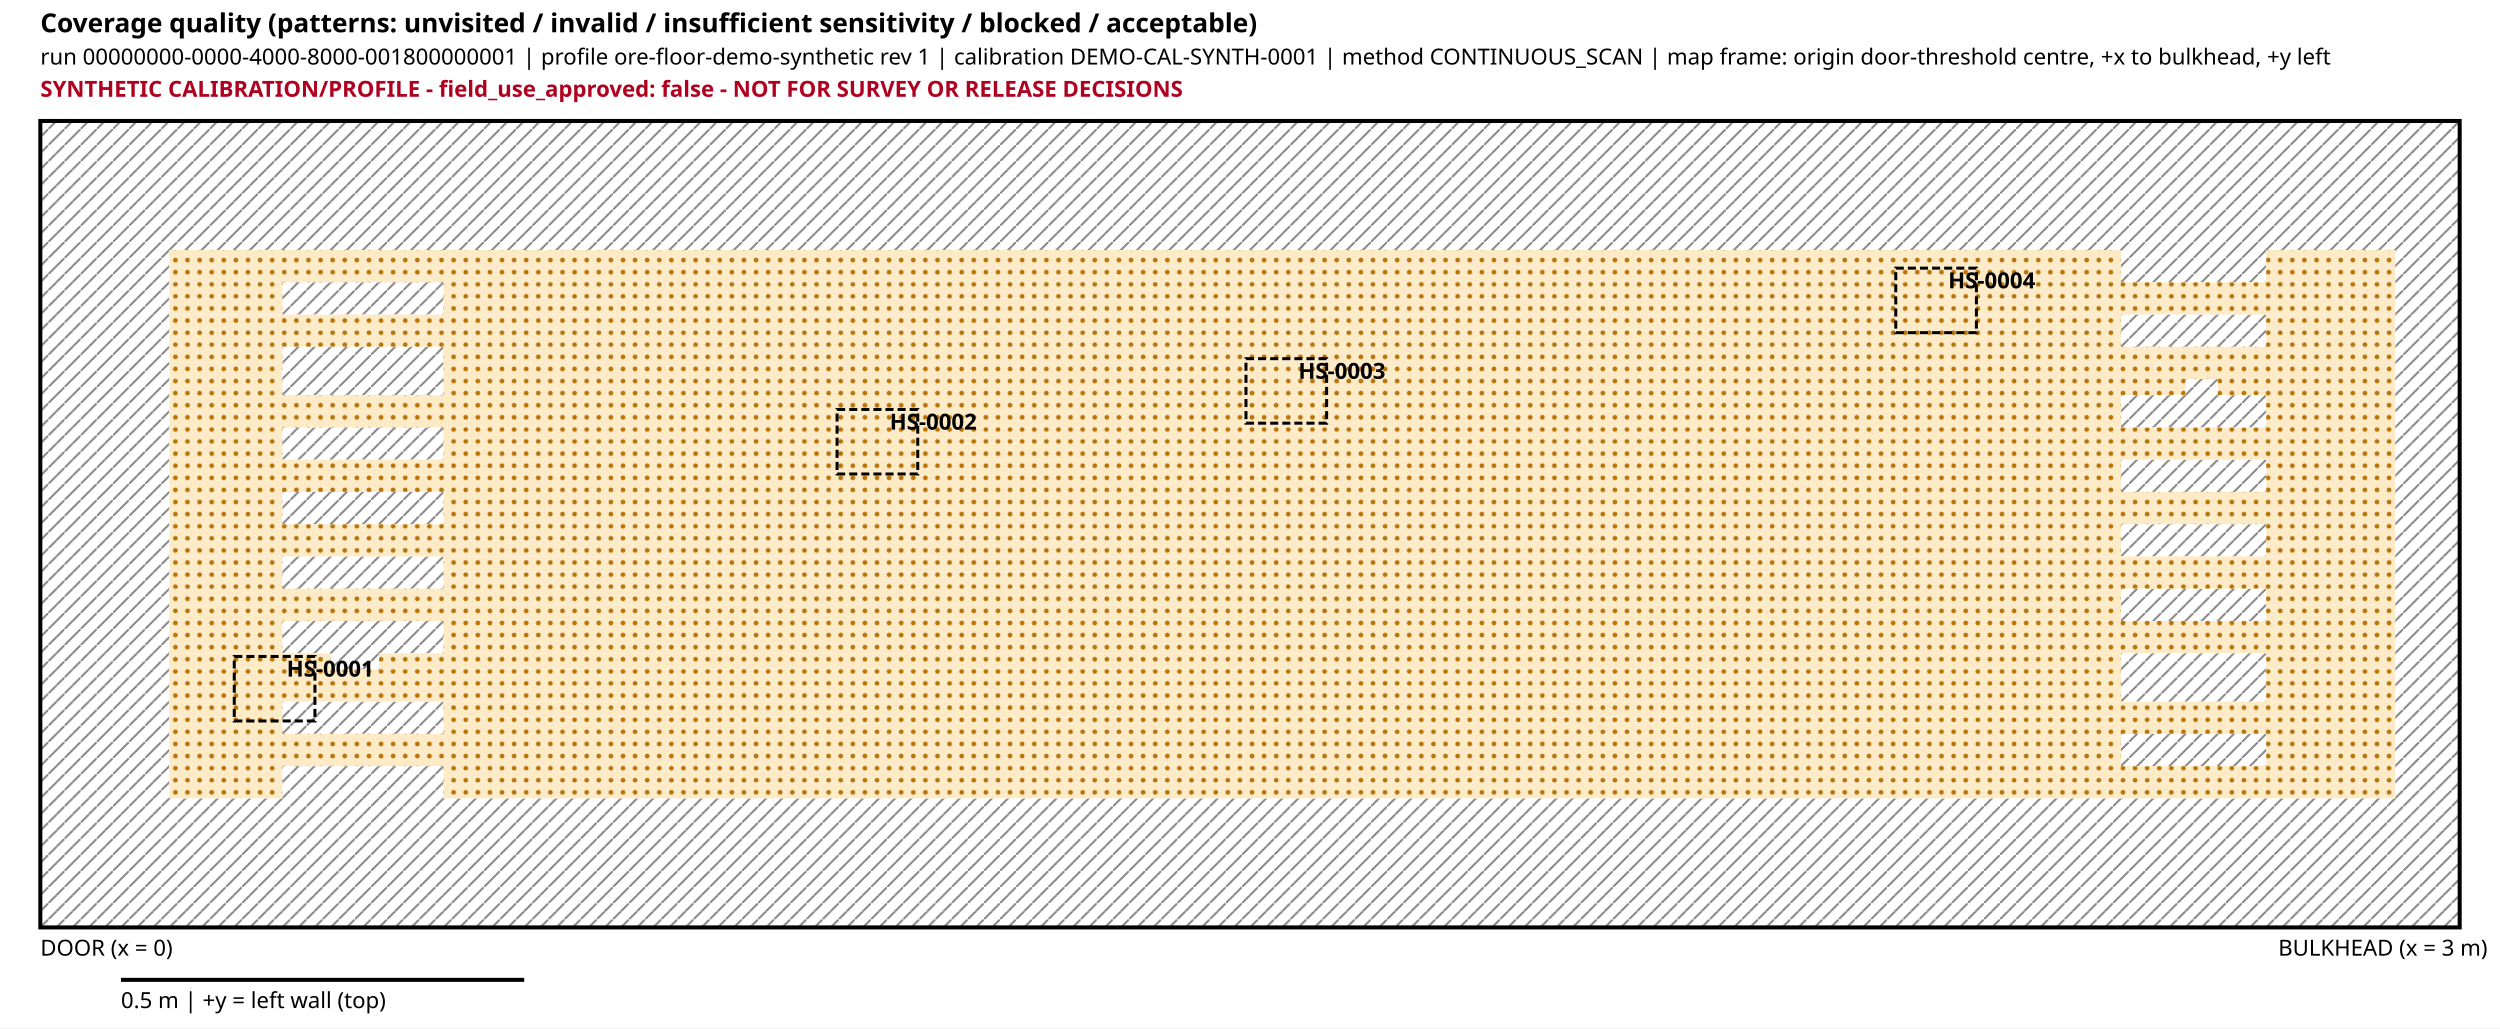
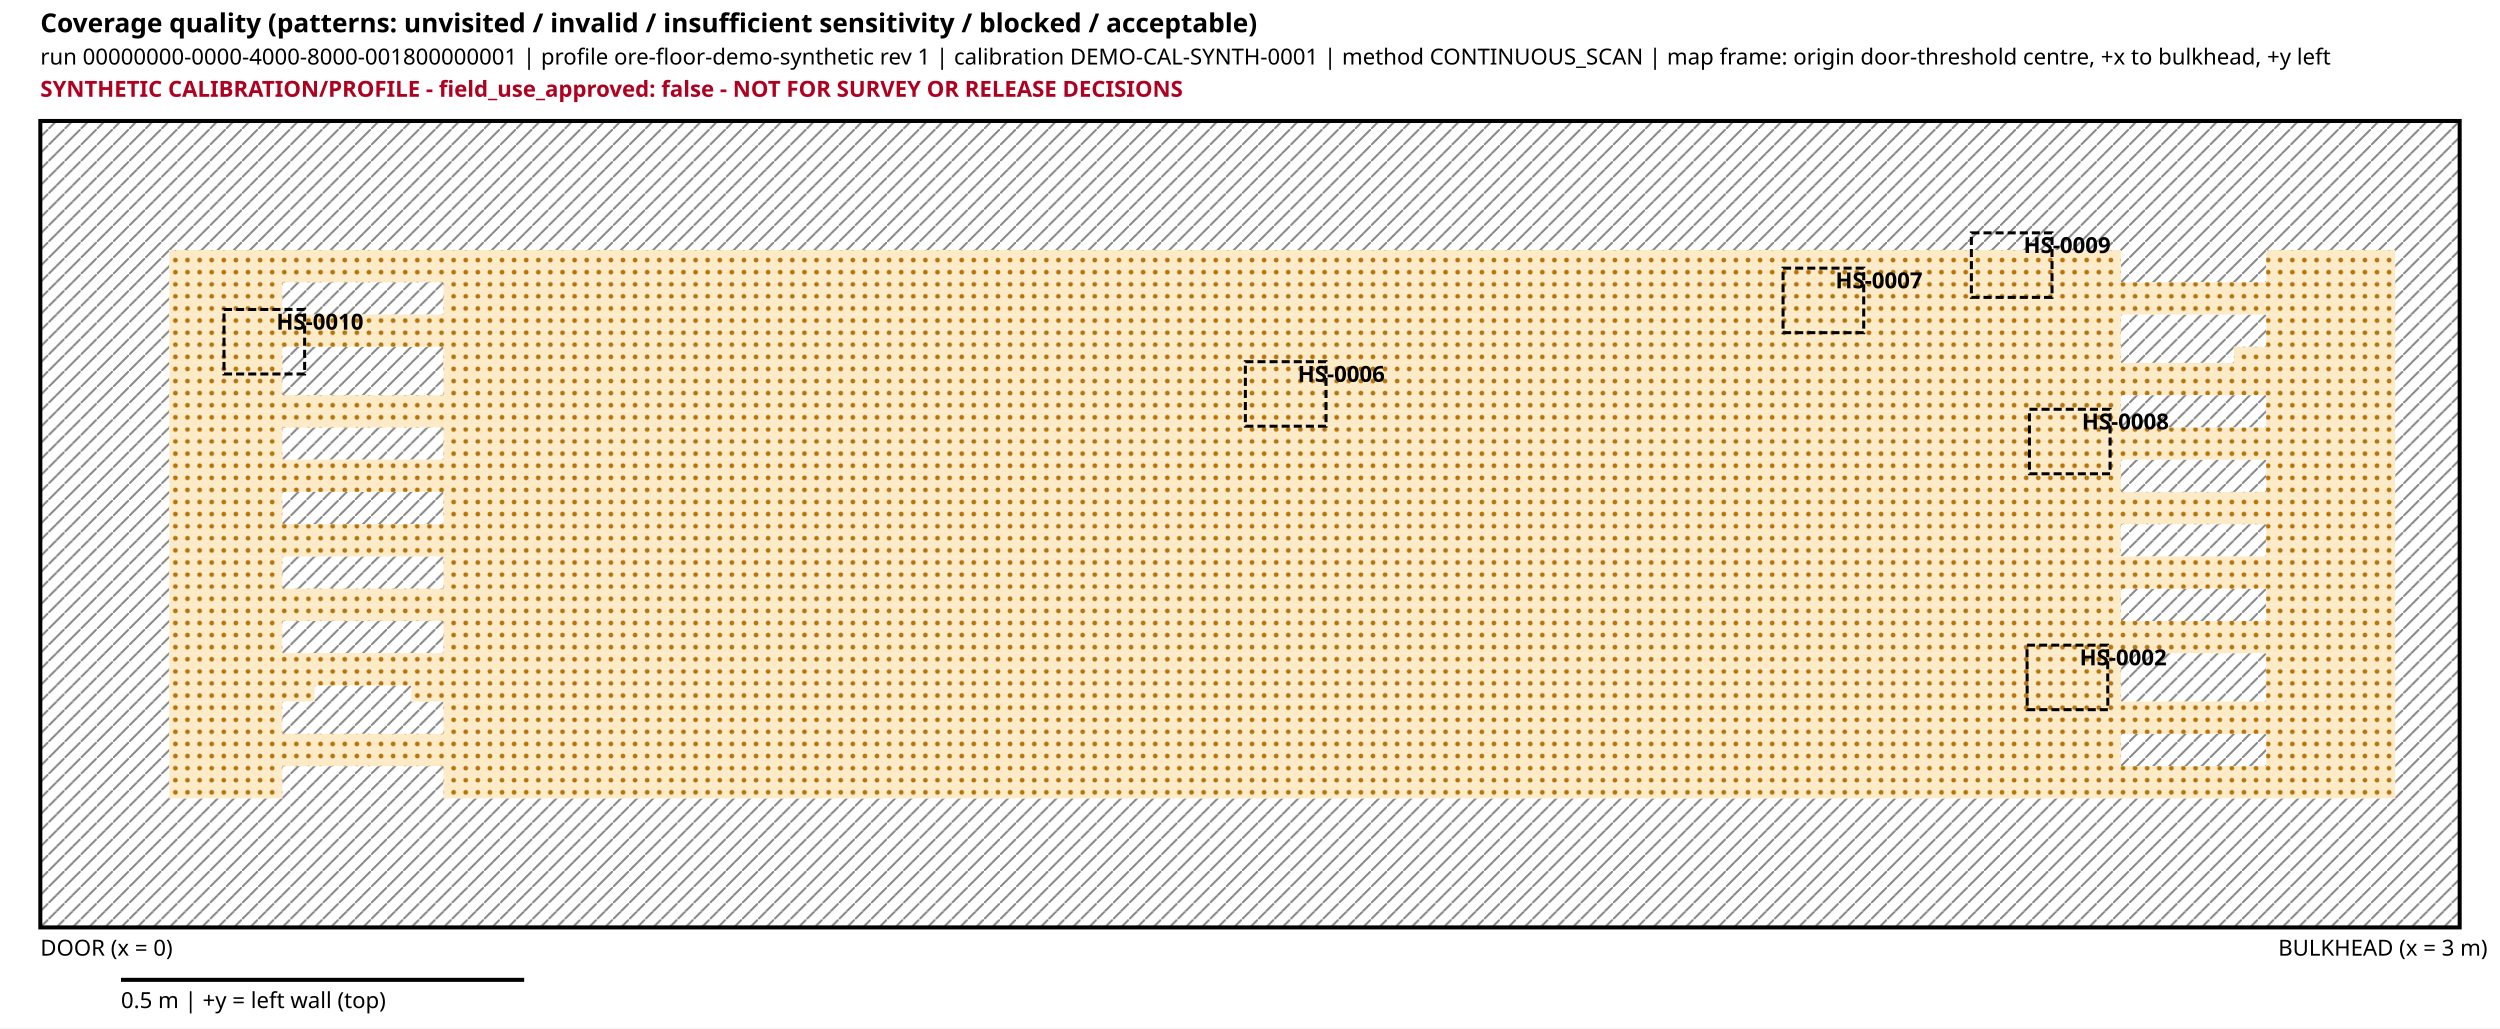
<svg xmlns="http://www.w3.org/2000/svg" width="1240" height="510" viewBox="0 0 1240 510" font-family="sans-serif" font-size="11">
  <defs>
    <pattern id="p-UNVISITED" width="8" height="8" patternUnits="userSpaceOnUse">
      <rect width="8" height="8" fill="#fff" />
      <path d="M0 8L8 0" stroke="#888" stroke-width="1" />
    </pattern>
    <pattern id="p-INVALID_DATA" width="8" height="8" patternUnits="userSpaceOnUse">
      <rect width="8" height="8" fill="#f6d5d5" />
      <path d="M0 0L8 8M0 8L8 0" stroke="#c83c3c" stroke-width="1" />
    </pattern>
    <pattern id="p-INSUFFICIENT_SENSITIVITY" width="6" height="6" patternUnits="userSpaceOnUse">
      <rect width="6" height="6" fill="#fdebc8" />
      <circle cx="3" cy="3" r="1.2" fill="#b9770e" />
    </pattern>
    <pattern id="p-BLOCKED" width="8" height="8" patternUnits="userSpaceOnUse">
      <rect width="8" height="8" fill="#e4dcf0" />
      <path d="M0 4H8" stroke="#785aa0" stroke-width="2" />
    </pattern>
    <pattern id="p-EXCLUDED" width="8" height="8" patternUnits="userSpaceOnUse">
      <rect width="8" height="8" fill="#5a5a5a" />
    </pattern>
    <pattern id="p-ACCEPTABLE" width="8" height="8" patternUnits="userSpaceOnUse">
      <rect width="8" height="8" fill="#2e8b57" />
    </pattern>
  </defs>
  <rect width="1240" height="510" fill="#fff" />
  <text x="20" y="16" font-size="13" font-weight="bold">Coverage quality (patterns: unvisited / invalid / insufficient sensitivity / blocked / acceptable)</text>
  <text x="20" y="32">run 00000000-0000-4000-8000-001800000001 | profile ore-floor-demo-synthetic rev 1 | calibration DEMO-CAL-SYNTH-0001 | method CONTINUOUS_SCAN | map frame: origin door-threshold centre, +x to bulkhead, +y left</text>
  <text x="20" y="48" fill="#b00020" font-weight="bold">SYNTHETIC CALIBRATION/PROFILE - field_use_approved: false - NOT FOR SURVEY OR RELEASE DECISIONS</text>
  <rect x="20.0" y="452.0" width="1200.0" height="8.0" fill="url(#p-UNVISITED)" />
  <rect x="20.0" y="444.0" width="1200.0" height="8.0" fill="url(#p-UNVISITED)" />
  <rect x="20.0" y="436.0" width="1200.0" height="8.0" fill="url(#p-UNVISITED)" />
  <rect x="20.0" y="428.0" width="1200.0" height="8.0" fill="url(#p-UNVISITED)" />
  <rect x="20.0" y="420.0" width="1200.0" height="8.0" fill="url(#p-UNVISITED)" />
  <rect x="20.0" y="412.0" width="1200.0" height="8.0" fill="url(#p-UNVISITED)" />
  <rect x="20.0" y="404.0" width="1200.0" height="8.0" fill="url(#p-UNVISITED)" />
  <rect x="20.0" y="396.0" width="1200.0" height="8.0" fill="url(#p-UNVISITED)" />
  <rect x="20.0" y="388.0" width="64.0" height="8.0" fill="url(#p-UNVISITED)" />
  <rect x="140.0" y="388.0" width="80.0" height="8.0" fill="url(#p-UNVISITED)" />
  <rect x="1188.0" y="388.0" width="32.0" height="8.0" fill="url(#p-UNVISITED)" />
  <rect x="20.0" y="380.0" width="64.0" height="8.0" fill="url(#p-UNVISITED)" />
  <rect x="140.0" y="380.0" width="80.0" height="8.0" fill="url(#p-UNVISITED)" />
  <rect x="1188.0" y="380.0" width="32.0" height="8.0" fill="url(#p-UNVISITED)" />
  <rect x="20.0" y="372.0" width="64.0" height="8.0" fill="url(#p-UNVISITED)" />
  <rect x="1052.0" y="372.0" width="72.0" height="8.0" fill="url(#p-UNVISITED)" />
  <rect x="1188.0" y="372.0" width="32.0" height="8.0" fill="url(#p-UNVISITED)" />
  <rect x="20.0" y="364.0" width="64.0" height="8.0" fill="url(#p-UNVISITED)" />
  <rect x="1052.0" y="364.0" width="72.0" height="8.0" fill="url(#p-UNVISITED)" />
  <rect x="1188.0" y="364.0" width="32.0" height="8.0" fill="url(#p-UNVISITED)" />
  <rect x="20.0" y="356.0" width="64.0" height="8.0" fill="url(#p-UNVISITED)" />
  <rect x="140.0" y="356.0" width="80.0" height="8.0" fill="url(#p-UNVISITED)" />
  <rect x="1188.0" y="356.0" width="32.0" height="8.0" fill="url(#p-UNVISITED)" />
  <rect x="20.0" y="348.0" width="64.0" height="8.0" fill="url(#p-UNVISITED)" />
  <rect x="140.0" y="348.0" width="80.0" height="8.0" fill="url(#p-UNVISITED)" />
  <rect x="1188.0" y="348.0" width="32.0" height="8.0" fill="url(#p-UNVISITED)" />
  <rect x="20.0" y="340.0" width="64.0" height="8.0" fill="url(#p-UNVISITED)" />
+   <rect x="156.0" y="340.0" width="48.0" height="8.0" fill="url(#p-UNVISITED)" />
  <rect x="1052.0" y="340.0" width="72.0" height="8.0" fill="url(#p-UNVISITED)" />
  <rect x="1188.0" y="340.0" width="32.0" height="8.0" fill="url(#p-UNVISITED)" />
  <rect x="20.0" y="332.0" width="64.0" height="8.0" fill="url(#p-UNVISITED)" />
  <rect x="1052.0" y="332.0" width="72.0" height="8.0" fill="url(#p-UNVISITED)" />
  <rect x="1188.0" y="332.0" width="32.0" height="8.0" fill="url(#p-UNVISITED)" />
  <rect x="20.0" y="324.0" width="64.0" height="8.0" fill="url(#p-UNVISITED)" />
-   <rect x="164.0" y="324.0" width="24.0" height="8.0" fill="url(#p-UNVISITED)" />
  <rect x="1052.0" y="324.0" width="72.0" height="8.0" fill="url(#p-UNVISITED)" />
  <rect x="1188.0" y="324.0" width="32.0" height="8.0" fill="url(#p-UNVISITED)" />
  <rect x="20.0" y="316.0" width="64.0" height="8.0" fill="url(#p-UNVISITED)" />
  <rect x="140.0" y="316.0" width="80.0" height="8.0" fill="url(#p-UNVISITED)" />
  <rect x="1188.0" y="316.0" width="32.0" height="8.0" fill="url(#p-UNVISITED)" />
  <rect x="20.0" y="308.0" width="64.0" height="8.0" fill="url(#p-UNVISITED)" />
  <rect x="140.0" y="308.0" width="80.0" height="8.0" fill="url(#p-UNVISITED)" />
  <rect x="1188.0" y="308.0" width="32.0" height="8.0" fill="url(#p-UNVISITED)" />
  <rect x="20.0" y="300.0" width="64.0" height="8.0" fill="url(#p-UNVISITED)" />
  <rect x="1052.0" y="300.0" width="72.0" height="8.0" fill="url(#p-UNVISITED)" />
  <rect x="1188.0" y="300.0" width="32.0" height="8.0" fill="url(#p-UNVISITED)" />
  <rect x="20.0" y="292.0" width="64.0" height="8.0" fill="url(#p-UNVISITED)" />
  <rect x="1052.0" y="292.0" width="72.0" height="8.0" fill="url(#p-UNVISITED)" />
  <rect x="1188.0" y="292.0" width="32.0" height="8.0" fill="url(#p-UNVISITED)" />
  <rect x="20.0" y="284.0" width="64.0" height="8.0" fill="url(#p-UNVISITED)" />
  <rect x="140.0" y="284.0" width="80.0" height="8.0" fill="url(#p-UNVISITED)" />
  <rect x="1188.0" y="284.0" width="32.0" height="8.0" fill="url(#p-UNVISITED)" />
  <rect x="20.0" y="276.0" width="64.0" height="8.0" fill="url(#p-UNVISITED)" />
  <rect x="140.0" y="276.0" width="80.0" height="8.0" fill="url(#p-UNVISITED)" />
  <rect x="1188.0" y="276.0" width="32.0" height="8.0" fill="url(#p-UNVISITED)" />
  <rect x="20.0" y="268.0" width="64.0" height="8.0" fill="url(#p-UNVISITED)" />
  <rect x="1052.0" y="268.0" width="72.0" height="8.0" fill="url(#p-UNVISITED)" />
  <rect x="1188.0" y="268.0" width="32.0" height="8.0" fill="url(#p-UNVISITED)" />
  <rect x="20.0" y="260.0" width="64.0" height="8.0" fill="url(#p-UNVISITED)" />
  <rect x="1052.0" y="260.0" width="72.0" height="8.0" fill="url(#p-UNVISITED)" />
  <rect x="1188.0" y="260.0" width="32.0" height="8.0" fill="url(#p-UNVISITED)" />
  <rect x="20.0" y="252.0" width="64.0" height="8.0" fill="url(#p-UNVISITED)" />
  <rect x="140.0" y="252.0" width="80.0" height="8.0" fill="url(#p-UNVISITED)" />
  <rect x="1188.0" y="252.0" width="32.0" height="8.0" fill="url(#p-UNVISITED)" />
  <rect x="20.0" y="244.0" width="64.0" height="8.0" fill="url(#p-UNVISITED)" />
  <rect x="140.0" y="244.0" width="80.0" height="8.0" fill="url(#p-UNVISITED)" />
  <rect x="1188.0" y="244.0" width="32.0" height="8.0" fill="url(#p-UNVISITED)" />
  <rect x="20.0" y="236.0" width="64.0" height="8.0" fill="url(#p-UNVISITED)" />
  <rect x="1052.0" y="236.0" width="72.0" height="8.0" fill="url(#p-UNVISITED)" />
  <rect x="1188.0" y="236.0" width="32.0" height="8.0" fill="url(#p-UNVISITED)" />
  <rect x="20.0" y="228.0" width="64.0" height="8.0" fill="url(#p-UNVISITED)" />
  <rect x="1052.0" y="228.0" width="72.0" height="8.0" fill="url(#p-UNVISITED)" />
  <rect x="1188.0" y="228.0" width="32.0" height="8.0" fill="url(#p-UNVISITED)" />
  <rect x="20.0" y="220.0" width="64.0" height="8.0" fill="url(#p-UNVISITED)" />
  <rect x="140.0" y="220.0" width="80.0" height="8.0" fill="url(#p-UNVISITED)" />
  <rect x="1188.0" y="220.0" width="32.0" height="8.0" fill="url(#p-UNVISITED)" />
  <rect x="20.0" y="212.0" width="64.0" height="8.0" fill="url(#p-UNVISITED)" />
  <rect x="140.0" y="212.0" width="80.0" height="8.0" fill="url(#p-UNVISITED)" />
  <rect x="1188.0" y="212.0" width="32.0" height="8.0" fill="url(#p-UNVISITED)" />
  <rect x="20.0" y="204.0" width="64.0" height="8.0" fill="url(#p-UNVISITED)" />
  <rect x="1052.0" y="204.0" width="72.0" height="8.0" fill="url(#p-UNVISITED)" />
  <rect x="1188.0" y="204.0" width="32.0" height="8.0" fill="url(#p-UNVISITED)" />
  <rect x="20.0" y="196.0" width="64.0" height="8.0" fill="url(#p-UNVISITED)" />
  <rect x="1052.0" y="196.0" width="72.0" height="8.0" fill="url(#p-UNVISITED)" />
  <rect x="1188.0" y="196.0" width="32.0" height="8.0" fill="url(#p-UNVISITED)" />
  <rect x="20.0" y="188.0" width="64.0" height="8.0" fill="url(#p-UNVISITED)" />
  <rect x="140.0" y="188.0" width="80.0" height="8.0" fill="url(#p-UNVISITED)" />
-   <rect x="1084.0" y="188.0" width="16.0" height="8.0" fill="url(#p-UNVISITED)" />
  <rect x="1188.0" y="188.0" width="32.0" height="8.0" fill="url(#p-UNVISITED)" />
  <rect x="20.0" y="180.0" width="64.0" height="8.0" fill="url(#p-UNVISITED)" />
  <rect x="140.0" y="180.0" width="80.0" height="8.0" fill="url(#p-UNVISITED)" />
  <rect x="1188.0" y="180.0" width="32.0" height="8.0" fill="url(#p-UNVISITED)" />
  <rect x="20.0" y="172.0" width="64.0" height="8.0" fill="url(#p-UNVISITED)" />
  <rect x="140.0" y="172.0" width="80.0" height="8.0" fill="url(#p-UNVISITED)" />
+   <rect x="1052.0" y="172.0" width="56.0" height="8.0" fill="url(#p-UNVISITED)" />
  <rect x="1188.0" y="172.0" width="32.0" height="8.0" fill="url(#p-UNVISITED)" />
  <rect x="20.0" y="164.0" width="64.0" height="8.0" fill="url(#p-UNVISITED)" />
  <rect x="1052.0" y="164.0" width="72.0" height="8.0" fill="url(#p-UNVISITED)" />
  <rect x="1188.0" y="164.0" width="32.0" height="8.0" fill="url(#p-UNVISITED)" />
  <rect x="20.0" y="156.0" width="64.0" height="8.0" fill="url(#p-UNVISITED)" />
  <rect x="1052.0" y="156.0" width="72.0" height="8.0" fill="url(#p-UNVISITED)" />
  <rect x="1188.0" y="156.0" width="32.0" height="8.0" fill="url(#p-UNVISITED)" />
  <rect x="20.0" y="148.0" width="64.0" height="8.0" fill="url(#p-UNVISITED)" />
  <rect x="140.0" y="148.0" width="80.0" height="8.0" fill="url(#p-UNVISITED)" />
  <rect x="1188.0" y="148.0" width="32.0" height="8.0" fill="url(#p-UNVISITED)" />
  <rect x="20.0" y="140.0" width="64.0" height="8.0" fill="url(#p-UNVISITED)" />
  <rect x="140.0" y="140.0" width="80.0" height="8.0" fill="url(#p-UNVISITED)" />
  <rect x="1188.0" y="140.0" width="32.0" height="8.0" fill="url(#p-UNVISITED)" />
  <rect x="20.0" y="132.0" width="64.0" height="8.0" fill="url(#p-UNVISITED)" />
  <rect x="1052.0" y="132.0" width="72.0" height="8.0" fill="url(#p-UNVISITED)" />
  <rect x="1188.0" y="132.0" width="32.0" height="8.0" fill="url(#p-UNVISITED)" />
  <rect x="20.0" y="124.0" width="64.0" height="8.0" fill="url(#p-UNVISITED)" />
  <rect x="1052.0" y="124.0" width="72.0" height="8.0" fill="url(#p-UNVISITED)" />
  <rect x="1188.0" y="124.0" width="32.0" height="8.0" fill="url(#p-UNVISITED)" />
  <rect x="20.0" y="116.0" width="1200.0" height="8.0" fill="url(#p-UNVISITED)" />
  <rect x="20.0" y="108.0" width="1200.0" height="8.0" fill="url(#p-UNVISITED)" />
  <rect x="20.0" y="100.0" width="1200.0" height="8.0" fill="url(#p-UNVISITED)" />
  <rect x="20.0" y="92.0" width="1200.0" height="8.0" fill="url(#p-UNVISITED)" />
  <rect x="20.0" y="84.0" width="1200.0" height="8.0" fill="url(#p-UNVISITED)" />
  <rect x="20.0" y="76.0" width="1200.0" height="8.0" fill="url(#p-UNVISITED)" />
  <rect x="20.0" y="68.0" width="1200.0" height="8.0" fill="url(#p-UNVISITED)" />
  <rect x="20.0" y="60.0" width="1200.0" height="8.0" fill="url(#p-UNVISITED)" />
  <rect x="84.0" y="388.0" width="56.0" height="8.0" fill="url(#p-INSUFFICIENT_SENSITIVITY)" />
  <rect x="220.0" y="388.0" width="968.0" height="8.0" fill="url(#p-INSUFFICIENT_SENSITIVITY)" />
  <rect x="84.0" y="380.0" width="56.0" height="8.0" fill="url(#p-INSUFFICIENT_SENSITIVITY)" />
  <rect x="220.0" y="380.0" width="968.0" height="8.0" fill="url(#p-INSUFFICIENT_SENSITIVITY)" />
  <rect x="84.0" y="372.0" width="968.0" height="8.0" fill="url(#p-INSUFFICIENT_SENSITIVITY)" />
  <rect x="1124.0" y="372.0" width="64.0" height="8.0" fill="url(#p-INSUFFICIENT_SENSITIVITY)" />
  <rect x="84.0" y="364.0" width="968.0" height="8.0" fill="url(#p-INSUFFICIENT_SENSITIVITY)" />
  <rect x="1124.0" y="364.0" width="64.0" height="8.0" fill="url(#p-INSUFFICIENT_SENSITIVITY)" />
  <rect x="84.0" y="356.0" width="56.0" height="8.0" fill="url(#p-INSUFFICIENT_SENSITIVITY)" />
  <rect x="220.0" y="356.0" width="968.0" height="8.0" fill="url(#p-INSUFFICIENT_SENSITIVITY)" />
  <rect x="84.0" y="348.0" width="56.0" height="8.0" fill="url(#p-INSUFFICIENT_SENSITIVITY)" />
  <rect x="220.0" y="348.0" width="968.0" height="8.0" fill="url(#p-INSUFFICIENT_SENSITIVITY)" />
-   <rect x="84.0" y="340.0" width="968.0" height="8.0" fill="url(#p-INSUFFICIENT_SENSITIVITY)" />
+   <rect x="84.0" y="340.0" width="72.0" height="8.0" fill="url(#p-INSUFFICIENT_SENSITIVITY)" />
+   <rect x="204.0" y="340.0" width="848.0" height="8.0" fill="url(#p-INSUFFICIENT_SENSITIVITY)" />
  <rect x="1124.0" y="340.0" width="64.0" height="8.0" fill="url(#p-INSUFFICIENT_SENSITIVITY)" />
  <rect x="84.0" y="332.0" width="968.0" height="8.0" fill="url(#p-INSUFFICIENT_SENSITIVITY)" />
  <rect x="1124.0" y="332.0" width="64.0" height="8.0" fill="url(#p-INSUFFICIENT_SENSITIVITY)" />
-   <rect x="84.0" y="324.0" width="80.0" height="8.0" fill="url(#p-INSUFFICIENT_SENSITIVITY)" />
-   <rect x="188.0" y="324.0" width="864.0" height="8.0" fill="url(#p-INSUFFICIENT_SENSITIVITY)" />
+   <rect x="84.0" y="324.0" width="968.0" height="8.0" fill="url(#p-INSUFFICIENT_SENSITIVITY)" />
  <rect x="1124.0" y="324.0" width="64.0" height="8.0" fill="url(#p-INSUFFICIENT_SENSITIVITY)" />
  <rect x="84.0" y="316.0" width="56.0" height="8.0" fill="url(#p-INSUFFICIENT_SENSITIVITY)" />
  <rect x="220.0" y="316.0" width="968.0" height="8.0" fill="url(#p-INSUFFICIENT_SENSITIVITY)" />
  <rect x="84.0" y="308.0" width="56.0" height="8.0" fill="url(#p-INSUFFICIENT_SENSITIVITY)" />
  <rect x="220.0" y="308.0" width="968.0" height="8.0" fill="url(#p-INSUFFICIENT_SENSITIVITY)" />
  <rect x="84.0" y="300.0" width="968.0" height="8.0" fill="url(#p-INSUFFICIENT_SENSITIVITY)" />
  <rect x="1124.0" y="300.0" width="64.0" height="8.0" fill="url(#p-INSUFFICIENT_SENSITIVITY)" />
  <rect x="84.0" y="292.0" width="968.0" height="8.0" fill="url(#p-INSUFFICIENT_SENSITIVITY)" />
  <rect x="1124.0" y="292.0" width="64.0" height="8.0" fill="url(#p-INSUFFICIENT_SENSITIVITY)" />
  <rect x="84.0" y="284.0" width="56.0" height="8.0" fill="url(#p-INSUFFICIENT_SENSITIVITY)" />
  <rect x="220.0" y="284.0" width="968.0" height="8.0" fill="url(#p-INSUFFICIENT_SENSITIVITY)" />
  <rect x="84.0" y="276.0" width="56.0" height="8.0" fill="url(#p-INSUFFICIENT_SENSITIVITY)" />
  <rect x="220.0" y="276.0" width="968.0" height="8.0" fill="url(#p-INSUFFICIENT_SENSITIVITY)" />
  <rect x="84.0" y="268.0" width="968.0" height="8.0" fill="url(#p-INSUFFICIENT_SENSITIVITY)" />
  <rect x="1124.0" y="268.0" width="64.0" height="8.0" fill="url(#p-INSUFFICIENT_SENSITIVITY)" />
  <rect x="84.0" y="260.0" width="968.0" height="8.0" fill="url(#p-INSUFFICIENT_SENSITIVITY)" />
  <rect x="1124.0" y="260.0" width="64.0" height="8.0" fill="url(#p-INSUFFICIENT_SENSITIVITY)" />
  <rect x="84.0" y="252.0" width="56.0" height="8.0" fill="url(#p-INSUFFICIENT_SENSITIVITY)" />
  <rect x="220.0" y="252.0" width="968.0" height="8.0" fill="url(#p-INSUFFICIENT_SENSITIVITY)" />
  <rect x="84.0" y="244.0" width="56.0" height="8.0" fill="url(#p-INSUFFICIENT_SENSITIVITY)" />
  <rect x="220.0" y="244.0" width="968.0" height="8.0" fill="url(#p-INSUFFICIENT_SENSITIVITY)" />
  <rect x="84.0" y="236.0" width="968.0" height="8.0" fill="url(#p-INSUFFICIENT_SENSITIVITY)" />
  <rect x="1124.0" y="236.0" width="64.0" height="8.0" fill="url(#p-INSUFFICIENT_SENSITIVITY)" />
  <rect x="84.0" y="228.0" width="968.0" height="8.0" fill="url(#p-INSUFFICIENT_SENSITIVITY)" />
  <rect x="1124.0" y="228.0" width="64.0" height="8.0" fill="url(#p-INSUFFICIENT_SENSITIVITY)" />
  <rect x="84.0" y="220.0" width="56.0" height="8.0" fill="url(#p-INSUFFICIENT_SENSITIVITY)" />
  <rect x="220.0" y="220.0" width="968.0" height="8.0" fill="url(#p-INSUFFICIENT_SENSITIVITY)" />
  <rect x="84.0" y="212.0" width="56.0" height="8.0" fill="url(#p-INSUFFICIENT_SENSITIVITY)" />
  <rect x="220.0" y="212.0" width="968.0" height="8.0" fill="url(#p-INSUFFICIENT_SENSITIVITY)" />
  <rect x="84.0" y="204.0" width="968.0" height="8.0" fill="url(#p-INSUFFICIENT_SENSITIVITY)" />
  <rect x="1124.0" y="204.0" width="64.0" height="8.0" fill="url(#p-INSUFFICIENT_SENSITIVITY)" />
  <rect x="84.0" y="196.0" width="968.0" height="8.0" fill="url(#p-INSUFFICIENT_SENSITIVITY)" />
  <rect x="1124.0" y="196.0" width="64.0" height="8.0" fill="url(#p-INSUFFICIENT_SENSITIVITY)" />
  <rect x="84.0" y="188.0" width="56.0" height="8.0" fill="url(#p-INSUFFICIENT_SENSITIVITY)" />
-   <rect x="220.0" y="188.0" width="864.0" height="8.0" fill="url(#p-INSUFFICIENT_SENSITIVITY)" />
-   <rect x="1100.0" y="188.0" width="88.0" height="8.0" fill="url(#p-INSUFFICIENT_SENSITIVITY)" />
+   <rect x="220.0" y="188.0" width="968.0" height="8.0" fill="url(#p-INSUFFICIENT_SENSITIVITY)" />
  <rect x="84.0" y="180.0" width="56.0" height="8.0" fill="url(#p-INSUFFICIENT_SENSITIVITY)" />
  <rect x="220.0" y="180.0" width="968.0" height="8.0" fill="url(#p-INSUFFICIENT_SENSITIVITY)" />
  <rect x="84.0" y="172.0" width="56.0" height="8.0" fill="url(#p-INSUFFICIENT_SENSITIVITY)" />
-   <rect x="220.0" y="172.0" width="968.0" height="8.0" fill="url(#p-INSUFFICIENT_SENSITIVITY)" />
+   <rect x="220.0" y="172.0" width="832.0" height="8.0" fill="url(#p-INSUFFICIENT_SENSITIVITY)" />
+   <rect x="1108.0" y="172.0" width="80.0" height="8.0" fill="url(#p-INSUFFICIENT_SENSITIVITY)" />
  <rect x="84.0" y="164.0" width="968.0" height="8.0" fill="url(#p-INSUFFICIENT_SENSITIVITY)" />
  <rect x="1124.0" y="164.0" width="64.0" height="8.0" fill="url(#p-INSUFFICIENT_SENSITIVITY)" />
  <rect x="84.0" y="156.0" width="968.0" height="8.0" fill="url(#p-INSUFFICIENT_SENSITIVITY)" />
  <rect x="1124.0" y="156.0" width="64.0" height="8.0" fill="url(#p-INSUFFICIENT_SENSITIVITY)" />
  <rect x="84.0" y="148.0" width="56.0" height="8.0" fill="url(#p-INSUFFICIENT_SENSITIVITY)" />
  <rect x="220.0" y="148.0" width="968.0" height="8.0" fill="url(#p-INSUFFICIENT_SENSITIVITY)" />
  <rect x="84.0" y="140.0" width="56.0" height="8.0" fill="url(#p-INSUFFICIENT_SENSITIVITY)" />
  <rect x="220.0" y="140.0" width="968.0" height="8.0" fill="url(#p-INSUFFICIENT_SENSITIVITY)" />
  <rect x="84.0" y="132.0" width="968.0" height="8.0" fill="url(#p-INSUFFICIENT_SENSITIVITY)" />
  <rect x="1124.0" y="132.0" width="64.0" height="8.0" fill="url(#p-INSUFFICIENT_SENSITIVITY)" />
  <rect x="84.0" y="124.0" width="968.0" height="8.0" fill="url(#p-INSUFFICIENT_SENSITIVITY)" />
  <rect x="1124.0" y="124.0" width="64.0" height="8.0" fill="url(#p-INSUFFICIENT_SENSITIVITY)" />
  <rect x="20.0" y="60.0" width="1200.0" height="400.0" fill="none" stroke="#000" stroke-width="2" />
  <text x="20.0" y="474.0">DOOR (x = 0)</text>
  <text x="1130.0" y="474.0">BULKHEAD (x = 3 m)</text>
  <line x1="60.0" y1="486.0" x2="260.0" y2="486.0" stroke="#000" stroke-width="2" />
  <text x="60.0" y="500.0">0.5 m | +y = left wall (top)</text>
-   <polygon points="156.2,325.6 116.2,325.6 116.2,357.6 156.2,357.6" fill="none" stroke="#000" stroke-width="1.5" stroke-dasharray="4 2" />
-   <text x="142.2" y="335.6" font-weight="bold">HS-0001</text>
-   <polygon points="415.2,235.1 455.2,235.1 455.2,203.1 415.2,203.1" fill="none" stroke="#000" stroke-width="1.5" stroke-dasharray="4 2" />
-   <text x="441.3" y="213.1" font-weight="bold">HS-0002</text>
-   <polygon points="658.0,177.9 618.0,177.9 618.0,209.9 658.0,209.9" fill="none" stroke="#000" stroke-width="1.5" stroke-dasharray="4 2" />
-   <text x="644.0" y="187.9" font-weight="bold">HS-0003</text>
-   <polygon points="940.3,165.0 980.3,165.0 980.3,133.0 940.3,133.0" fill="none" stroke="#000" stroke-width="1.5" stroke-dasharray="4 2" />
-   <text x="966.3" y="143.0" font-weight="bold">HS-0004</text>
+   <polygon points="1045.4,320.0 1005.4,320.0 1005.5,352.0 1045.5,352.0" fill="none" stroke="#000" stroke-width="1.5" stroke-dasharray="4 2" />
+   <text x="1031.5" y="330.0" font-weight="bold">HS-0002</text>
+   <polygon points="657.7,179.4 617.7,179.4 617.7,211.4 657.7,211.4" fill="none" stroke="#000" stroke-width="1.5" stroke-dasharray="4 2" />
+   <text x="643.7" y="189.4" font-weight="bold">HS-0006</text>
+   <polygon points="884.4,165.0 924.4,165.0 924.4,133.0 884.4,133.0" fill="none" stroke="#000" stroke-width="1.5" stroke-dasharray="4 2" />
+   <text x="910.4" y="143.0" font-weight="bold">HS-0007</text>
+   <polygon points="1006.6,235.0 1046.6,235.0 1046.6,203.0 1006.6,203.0" fill="none" stroke="#000" stroke-width="1.5" stroke-dasharray="4 2" />
+   <text x="1032.6" y="213.0" font-weight="bold">HS-0008</text>
+   <polygon points="1017.8,115.5 977.8,115.5 977.8,147.5 1017.8,147.5" fill="none" stroke="#000" stroke-width="1.5" stroke-dasharray="4 2" />
+   <text x="1003.7" y="125.5" font-weight="bold">HS-0009</text>
+   <polygon points="151.1,153.5 111.1,153.5 111.1,185.5 151.1,185.5" fill="none" stroke="#000" stroke-width="1.5" stroke-dasharray="4 2" />
+   <text x="137.1" y="163.5" font-weight="bold">HS-0010</text>
</svg>
